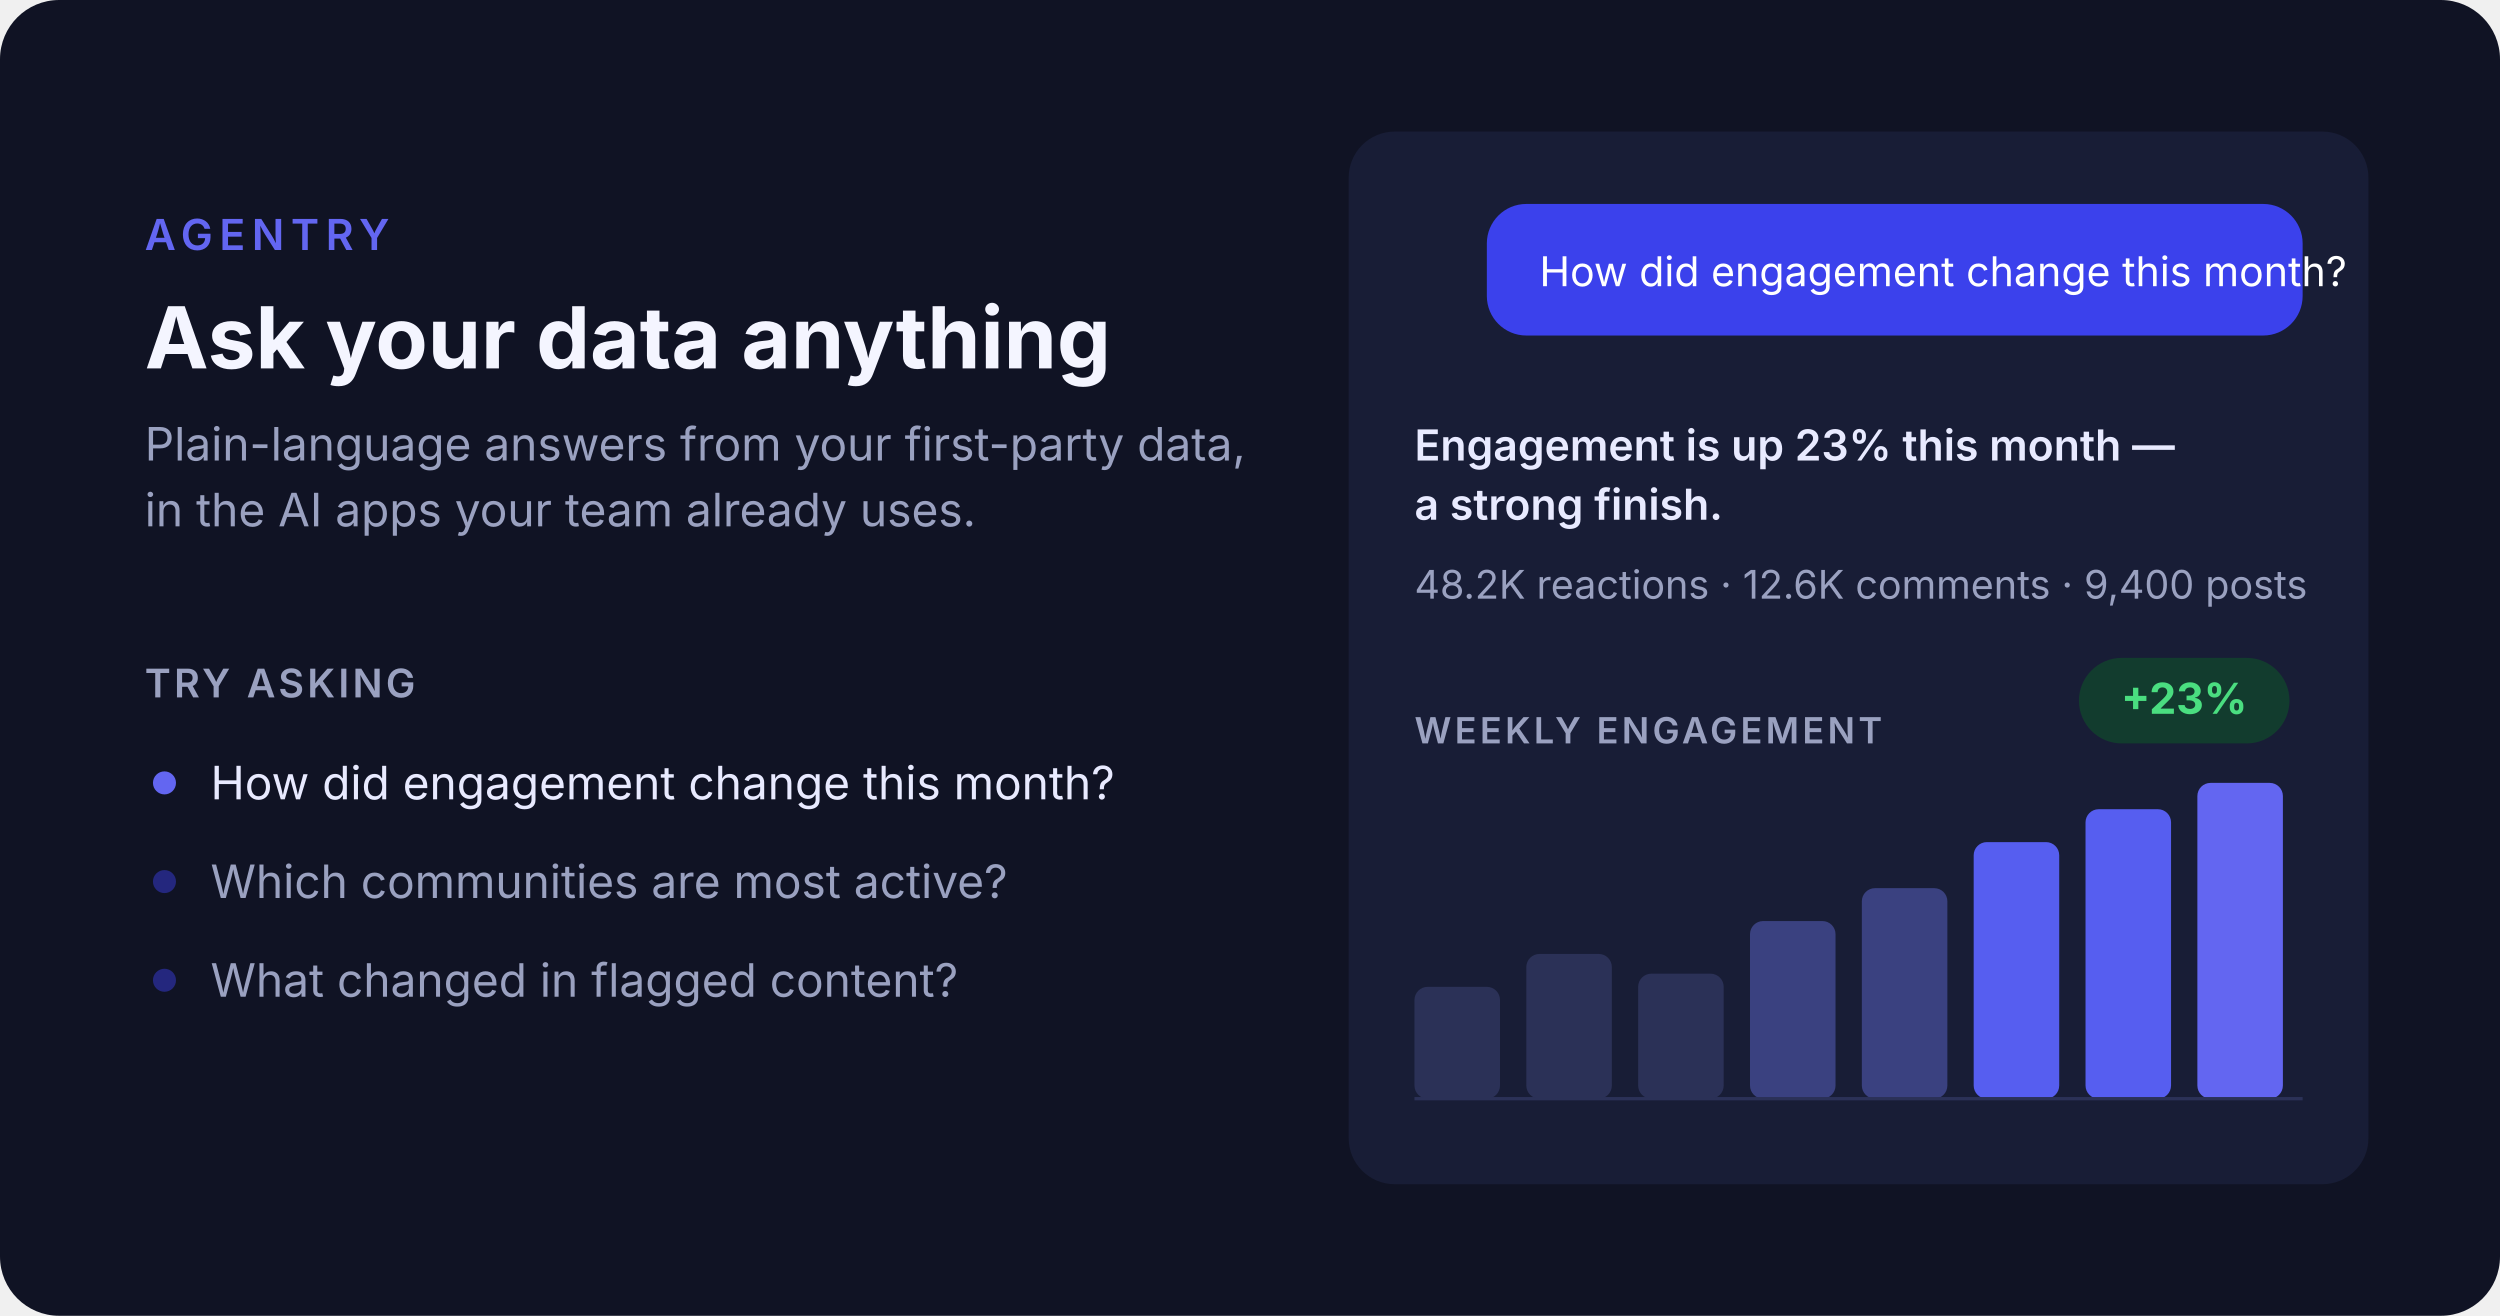
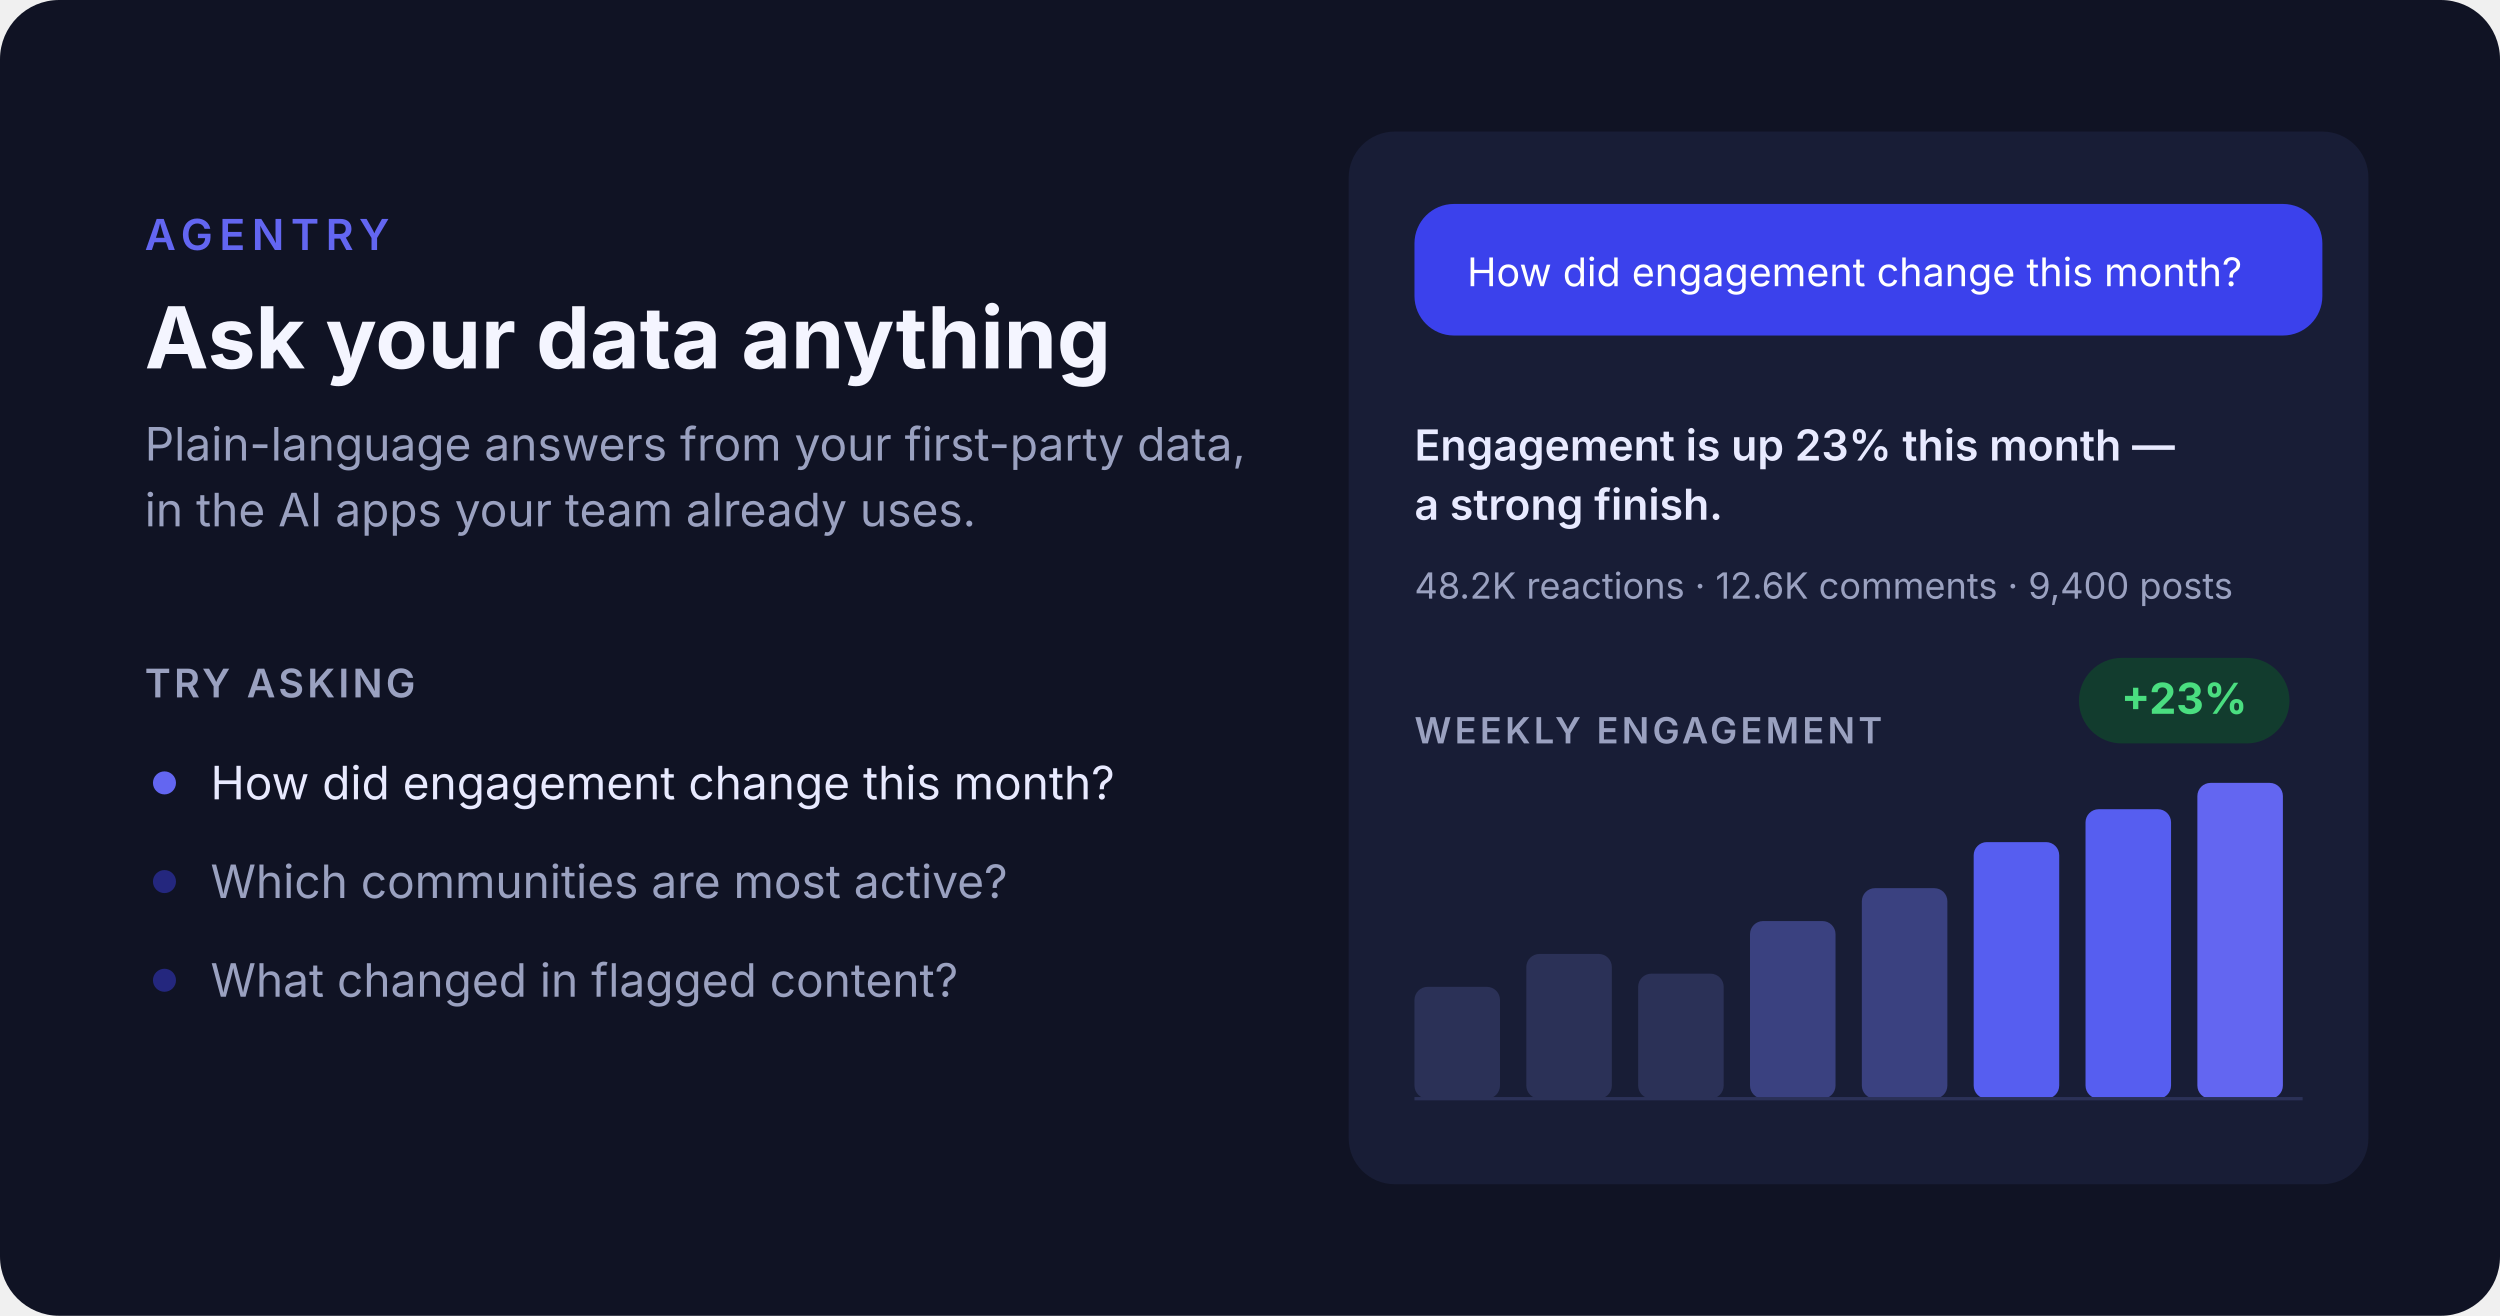
<svg xmlns="http://www.w3.org/2000/svg" viewBox="0 0 760 400" font-family="system-ui, -apple-system, 'Segoe UI', sans-serif">
  <style>
    .cycle { animation-duration: 9s; animation-iteration-count: infinite; animation-fill-mode: both; }
    @keyframes qpop { 0%, 6% { opacity: 0; transform: translateY(8px); } 12%, 92% { opacity: 1; transform: translateY(0); } 97%, 100% { opacity: 0; } }
    @keyframes apop { 0%, 20% { opacity: 0; transform: translateY(8px); } 27%, 92% { opacity: 1; transform: translateY(0); } 97%, 100% { opacity: 0; } }
    @keyframes bar  { 0%, 24% { transform: scaleY(0); } 40%, 92% { transform: scaleY(1); } 97%, 100% { transform: scaleY(0); } }
    @keyframes chip { 0%, 42% { opacity: 0; transform: scale(0.8); } 48%, 92% { opacity: 1; transform: scale(1); } 97%, 100% { opacity: 0; } }
    .q { animation-name: qpop; }
    .a { animation-name: apop; }
    .bar { animation-name: bar; transform-box: fill-box; transform-origin: bottom; }
    .chip { animation-name: chip; transform-box: fill-box; transform-origin: center; }
    @media (prefers-reduced-motion: reduce) { .cycle { animation: none; } }
    .b2 { animation-delay: 0.12s; } .b3 { animation-delay: 0.24s; } .b4 { animation-delay: 0.36s; }
    .b5 { animation-delay: 0.48s; } .b6 { animation-delay: 0.6s; } .b7 { animation-delay: 0.72s; } .b8 { animation-delay: 0.84s; }
  </style>
  <rect x="0" y="0" width="760" height="400" rx="18" fill="#101324" />
  <text x="44" y="76" fill="#6366f1" font-size="13" font-weight="600" letter-spacing="2">AGENTRY</text>
  <text x="44" y="112" fill="#f4f5ff" font-size="26" font-weight="700">Ask your data anything</text>
  <text x="44" y="140" fill="#9aa1c0" font-size="14">Plain-language answers from your first-party data,</text>
  <text x="44" y="160" fill="#9aa1c0" font-size="14">in the AI apps your team already uses.</text>
  <text x="44" y="212" fill="#9aa1c0" font-size="12" font-weight="600" letter-spacing="1">TRY ASKING</text>
  <circle cx="50" cy="238" r="3.5" fill="#6366f1" />
  <text x="64" y="243" fill="#e8eaff" font-size="14">How did engagement change this month?</text>
  <circle cx="50" cy="268" r="3.5" fill="#3b41ec" opacity="0.45" />
  <text x="64" y="273" fill="#9aa1c0" font-size="14">Which communities are most active?</text>
  <circle cx="50" cy="298" r="3.5" fill="#3b41ec" opacity="0.45" />
  <text x="64" y="303" fill="#9aa1c0" font-size="14">What changed in flagged content?</text>
  <rect x="410" y="40" width="310" height="320" rx="14" fill="#181d36" />
  <g class="cycle q">
-     <rect x="452" y="62" width="248" height="40" rx="12" fill="#3b41ec" />
-     <text x="468" y="87" fill="#ffffff" font-size="12.5">How did engagement change this month?</text>
+     <rect x="430" y="62" width="276" height="40" rx="12" fill="#3b41ec" />
+     <text x="446" y="87" fill="#ffffff" font-size="12">How did engagement change this month?</text>
  </g>
  <g class="cycle a">
    <text x="430" y="140" fill="#e8eaff" font-size="13" font-weight="600">Engagement is up 23% this month —</text>
    <text x="430" y="158" fill="#e8eaff" font-size="13" font-weight="600">a strong finish.</text>
-     <text x="430" y="182" fill="#9aa1c0" font-size="12">48.2K reactions · 12.6K comments · 9,400 posts</text>
+     <text x="430" y="182" fill="#9aa1c0" font-size="11">48.2K reactions · 12.6K comments · 9,400 posts</text>
  </g>
  <g class="cycle a">
    <text x="430" y="226" fill="#9aa1c0" font-size="11" font-weight="600" letter-spacing="1">WEEKLY ENGAGEMENT</text>
  </g>
  <g>
    <rect class="cycle bar" x="430" y="300" width="26" height="34" rx="4" fill="#2b3157" />
    <rect class="cycle bar b2" x="464" y="290" width="26" height="44" rx="4" fill="#2b3157" />
    <rect class="cycle bar b3" x="498" y="296" width="26" height="38" rx="4" fill="#2b3157" />
    <rect class="cycle bar b4" x="532" y="280" width="26" height="54" rx="4" fill="#3a4180" />
    <rect class="cycle bar b5" x="566" y="270" width="26" height="64" rx="4" fill="#3a4180" />
    <rect class="cycle bar b6" x="600" y="256" width="26" height="78" rx="4" fill="#565ef0" />
    <rect class="cycle bar b7" x="634" y="246" width="26" height="88" rx="4" fill="#565ef0" />
    <rect class="cycle bar b8" x="668" y="238" width="26" height="96" rx="4" fill="#6366f1" />
  </g>
  <line x1="430" y1="334" x2="700" y2="334" stroke="#2b3157" stroke-width="1" />
  <g class="cycle chip">
    <rect x="632" y="200" width="64" height="26" rx="13" fill="#123c2e" />
    <text x="664" y="217" fill="#4ade80" font-size="13" font-weight="700" text-anchor="middle">+23%</text>
  </g>
</svg>
